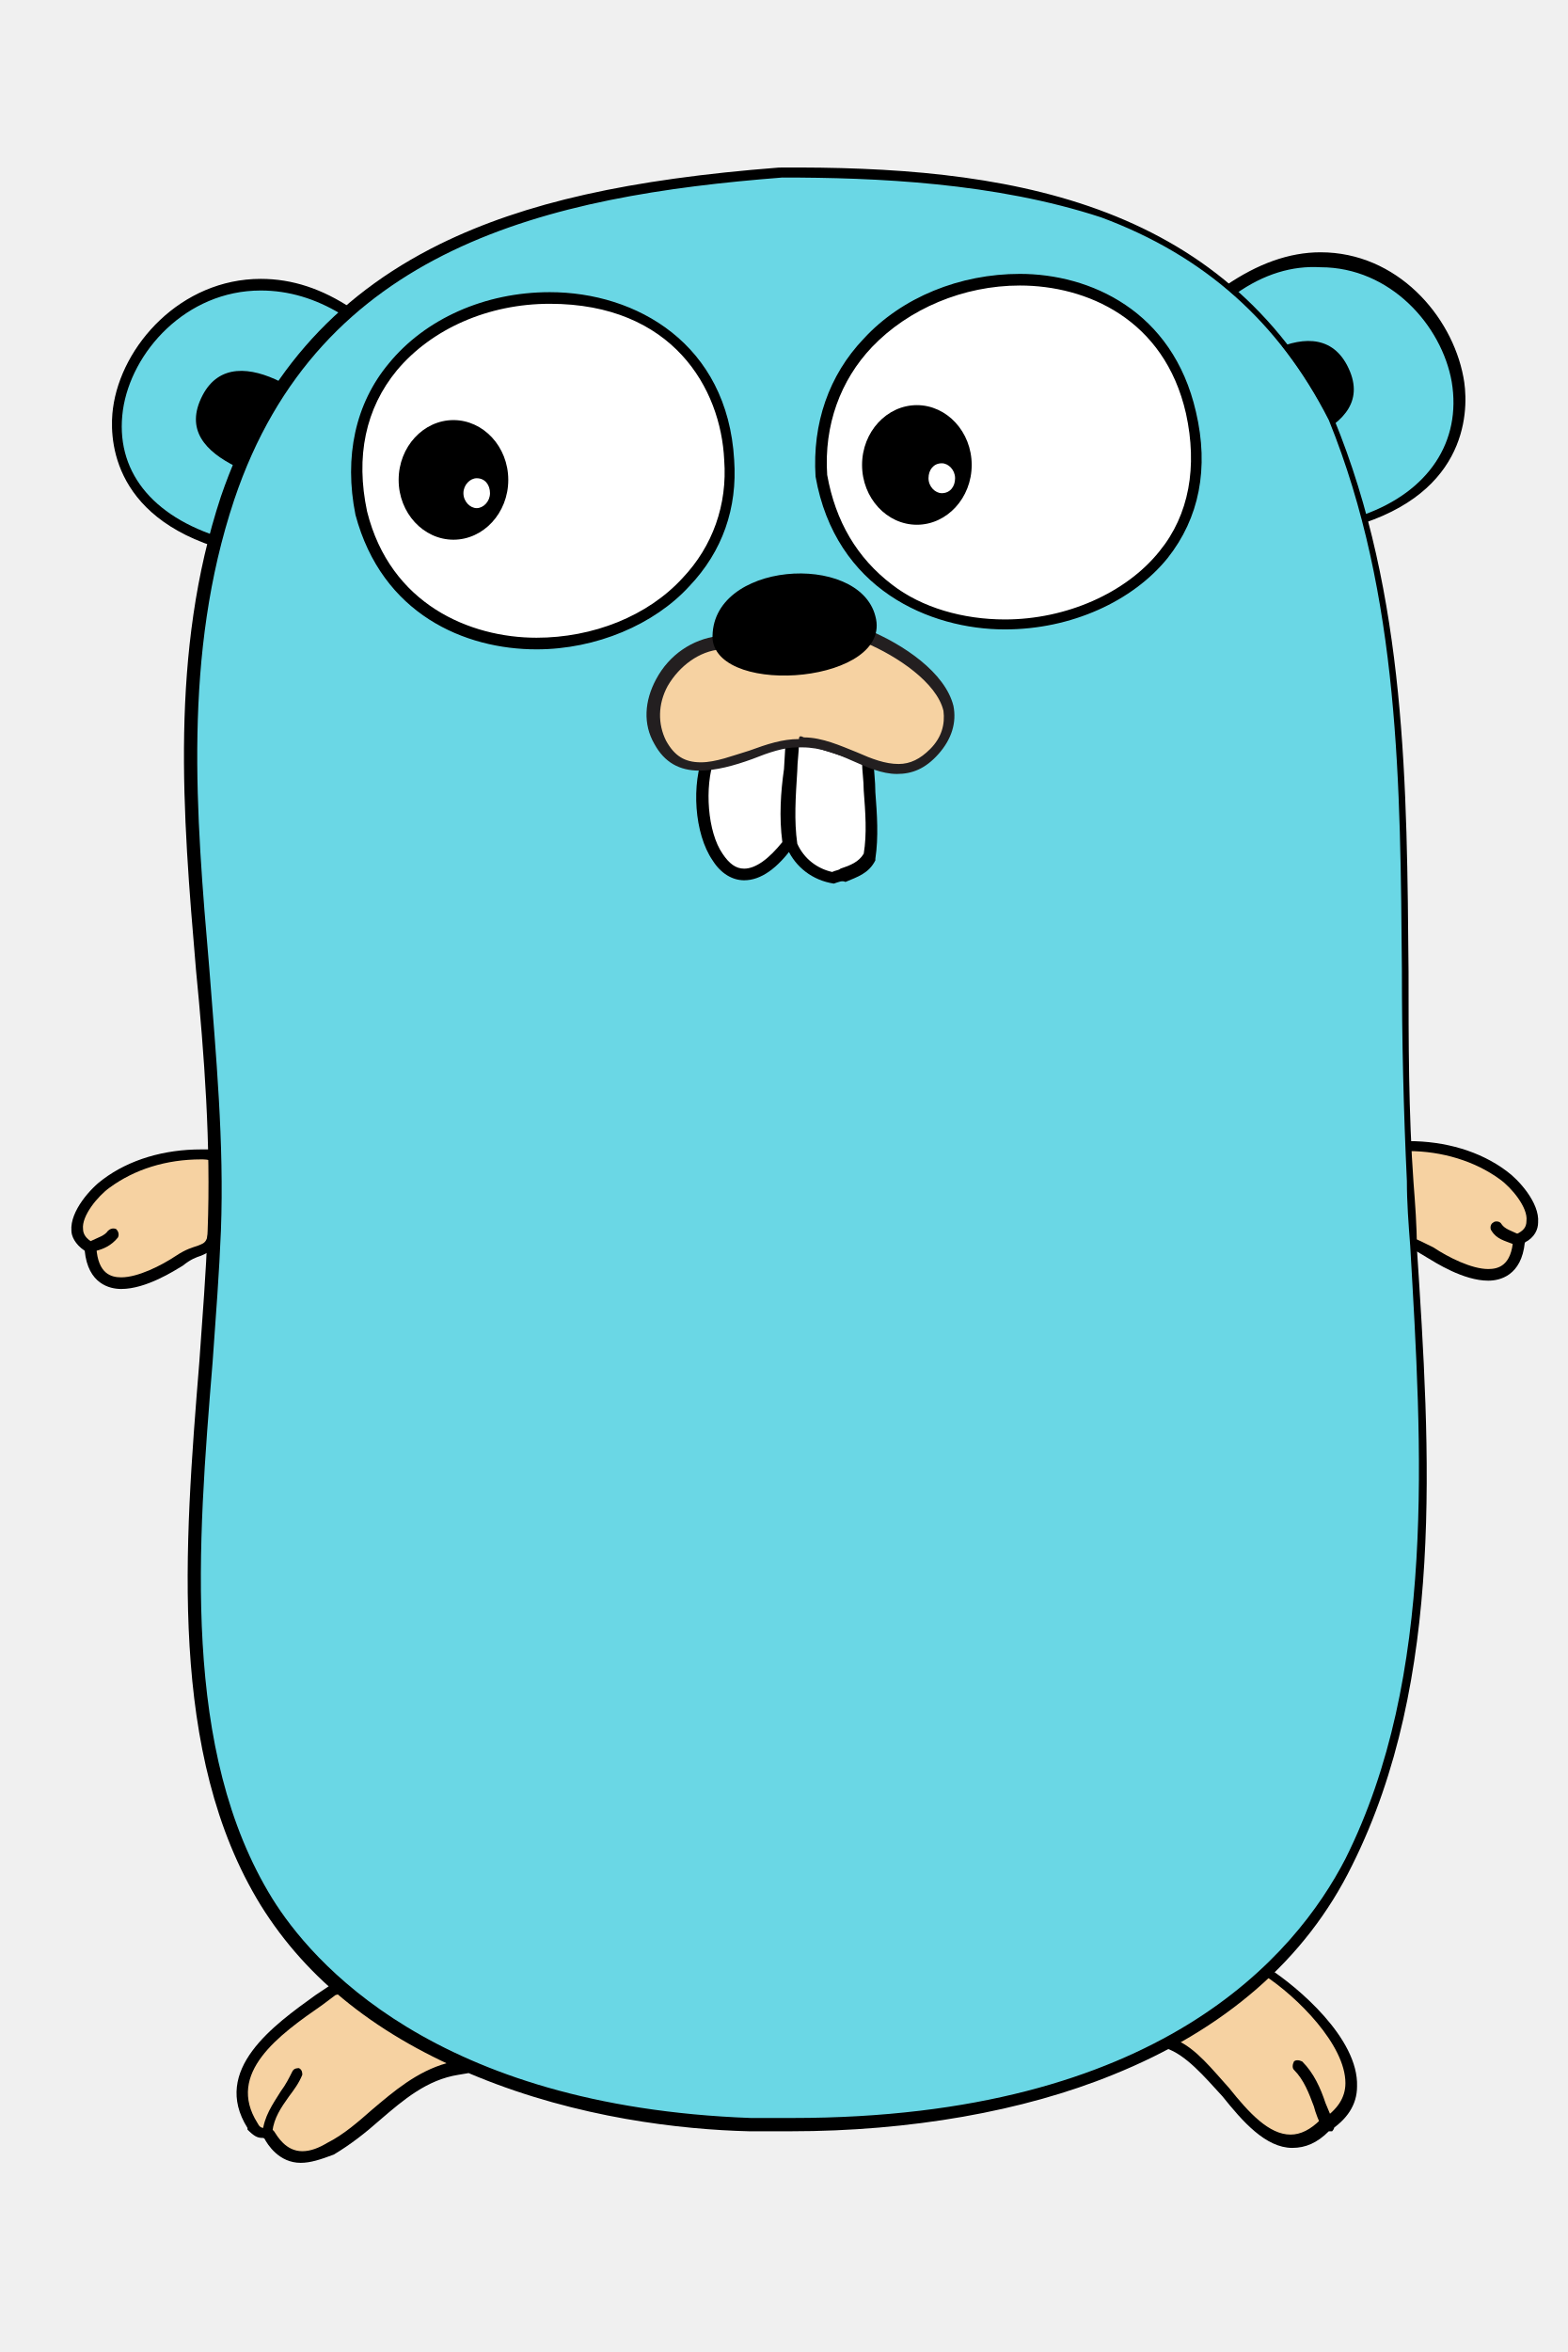
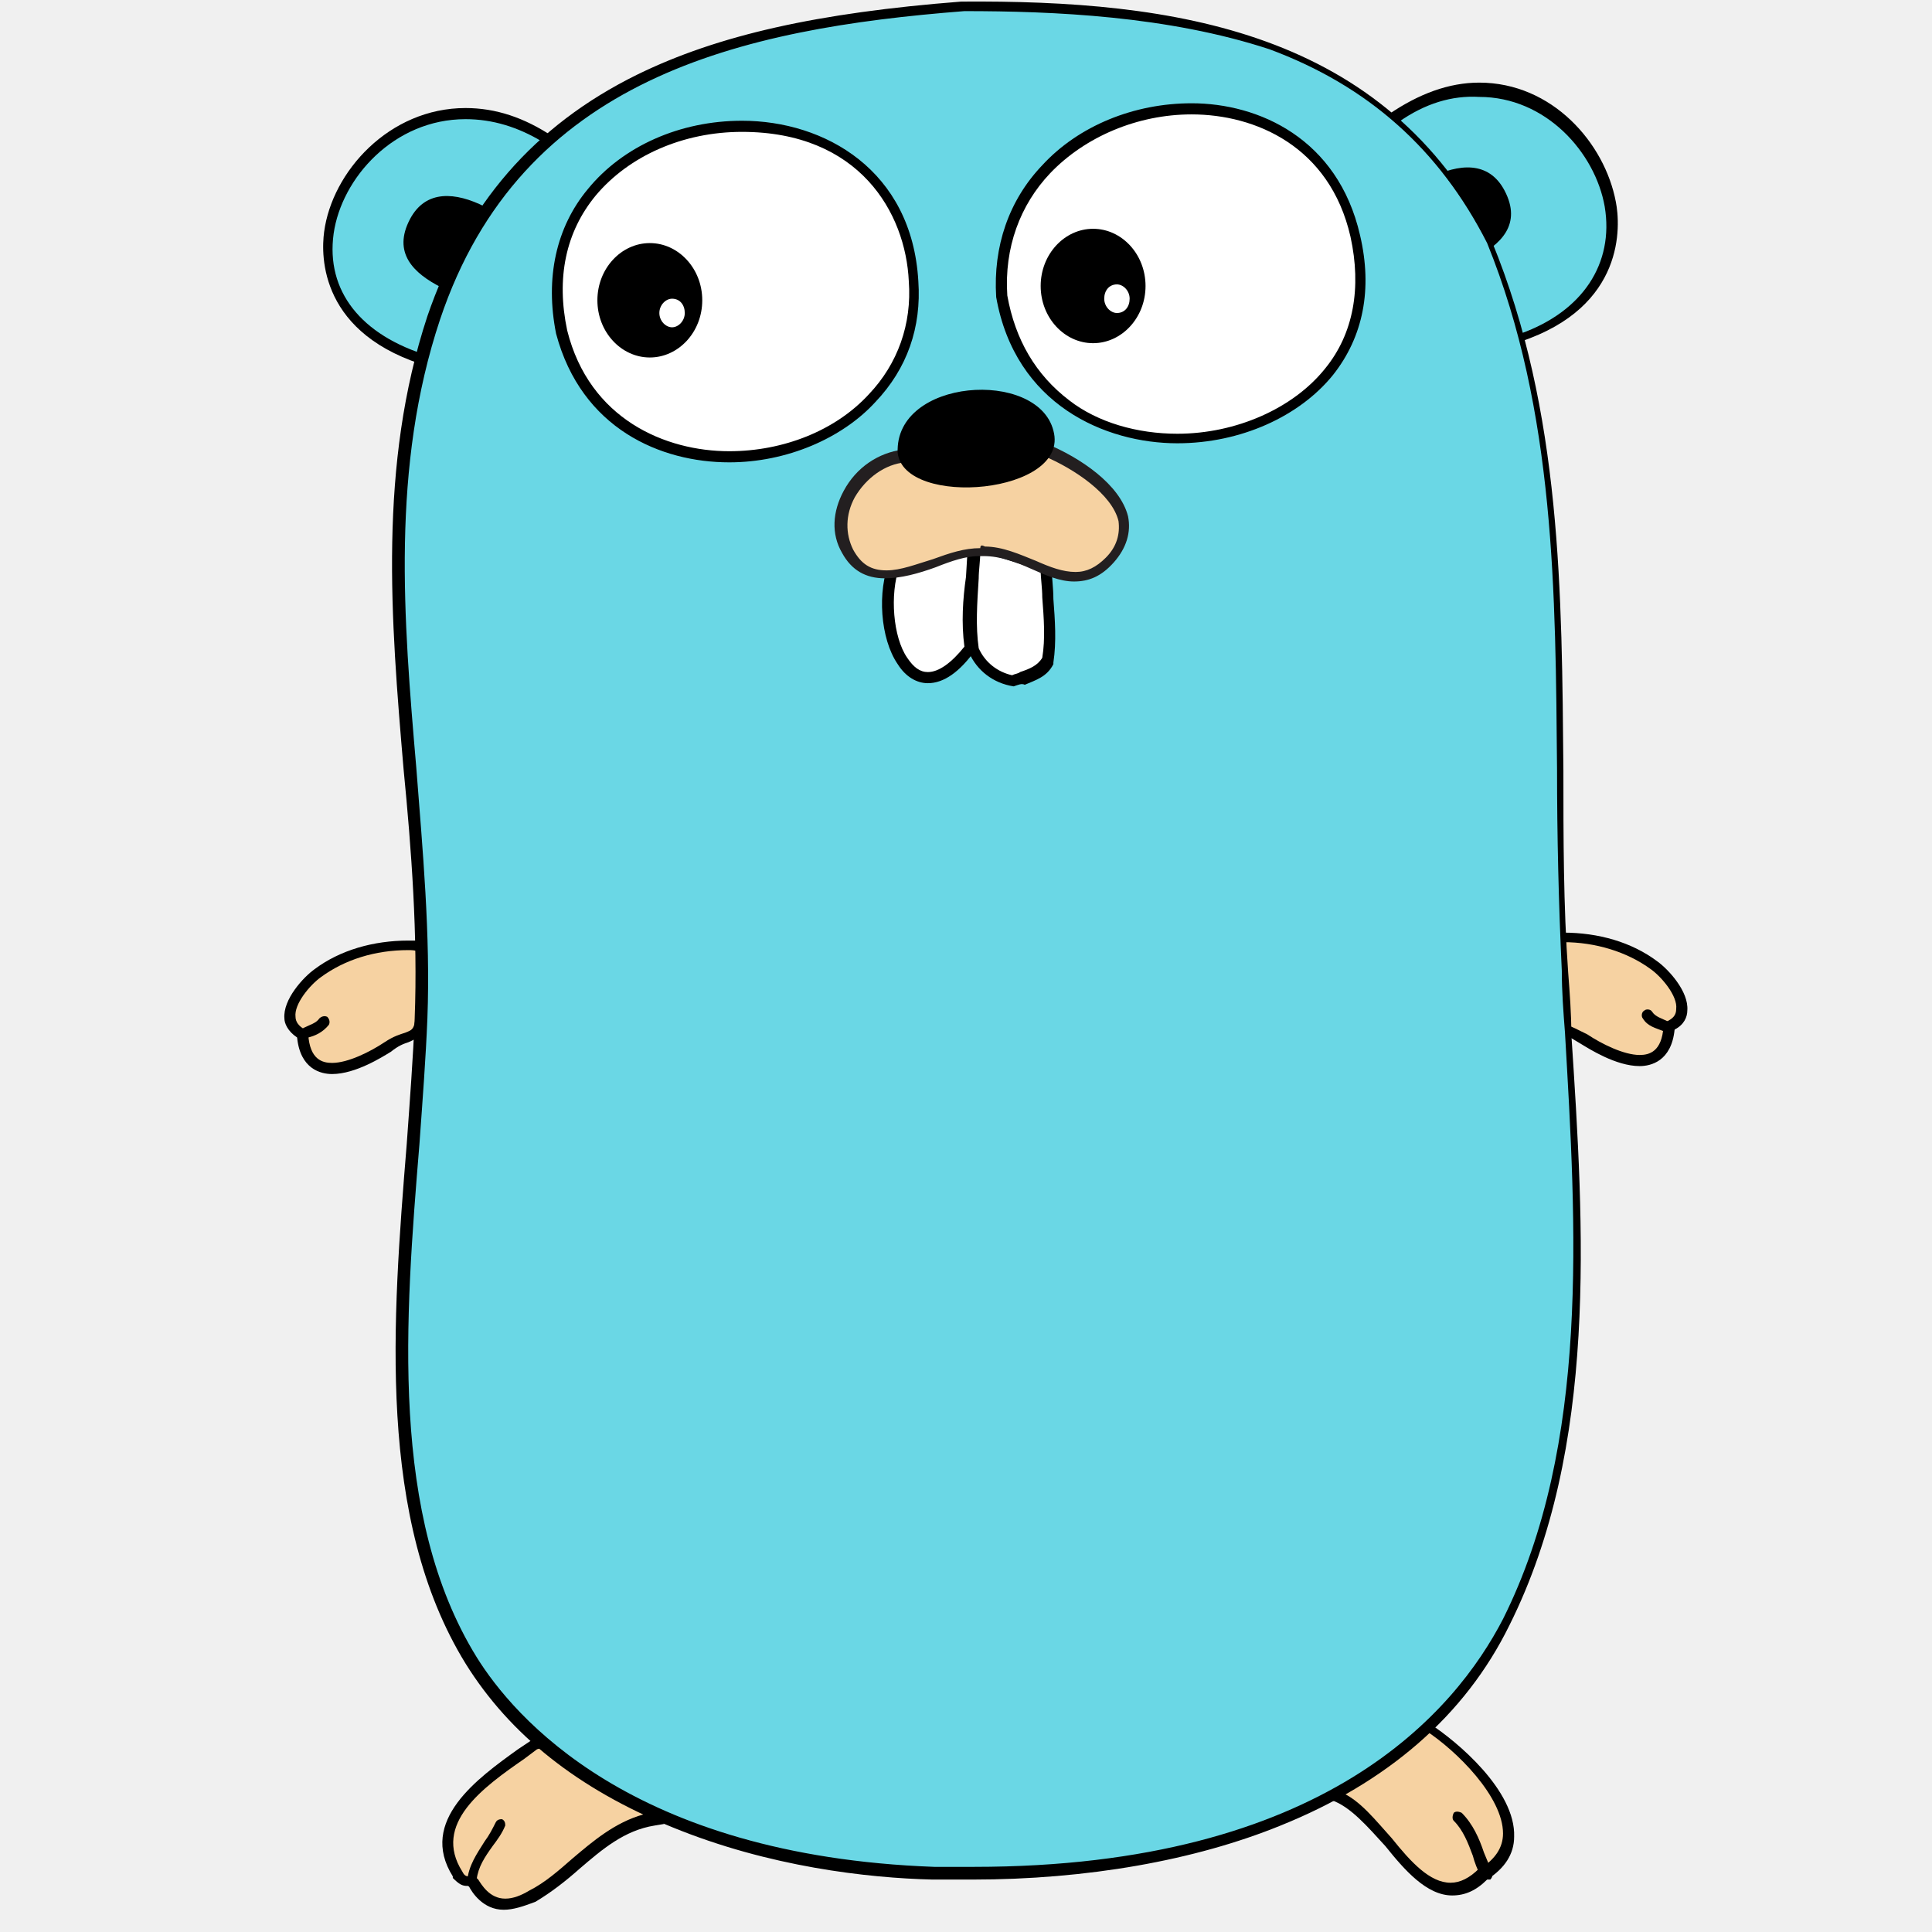
- <svg xmlns="http://www.w3.org/2000/svg" height="2500" viewBox="15.7 3.6 94.4 121.6" width="1667">
+ <svg xmlns="http://www.w3.org/2000/svg" width="100px" height="100px" viewBox="15.7 3.6 94.4 121.6">
  <path clip-rule="evenodd" d="m21.1 68.7c.2 3.5 3.7 1.9 5.3.8 1.5-1.1 2-.2 2.1-2.3.1-1.4.2-2.7.2-4.1-2.3-.2-4.8.3-6.7 1.7-.9.7-2.8 3-.9 3.9" fill="#f6d2a2" fill-rule="evenodd" />
  <path d="m23 71.2c-.7 0-2-.3-2.2-2.3-.6-.4-.8-.9-.8-1.2-.1-1.2 1.2-2.6 1.9-3.1 1.6-1.2 3.7-1.8 5.9-1.8h1.3v.3c.1 1.1 0 2.2-.1 3.2 0 .3 0 .6-.1.9-.1 1.5-.4 1.7-1.1 2-.3.1-.6.2-1.1.6-.5.3-2.2 1.4-3.7 1.4zm4.8-7.8c-2.1 0-4 .6-5.5 1.7-.7.5-1.7 1.7-1.6 2.5 0 .3.2.6.6.8l.2.1v.2c.1 1.6.9 1.8 1.5 1.8 1 0 2.4-.7 3.3-1.3.6-.4 1-.5 1.3-.6.5-.2.6-.2.7-1.4 0-.3 0-.6.1-.9.1-.9.1-1.9.1-2.8-.3-.1-.5-.1-.7-.1z" />
  <path clip-rule="evenodd" d="m21.1 68.7c.5-.2 1.1-.3 1.4-.8" fill="#c6b198" fill-rule="evenodd" />
  <path d="m21.1 69c-.1 0-.3-.1-.3-.2-.1-.2 0-.4.2-.4.1 0 .2-.1.2-.1.4-.2.8-.3 1-.6.1-.1.3-.2.5-.1.1.1.2.3.1.5-.4.5-.9.7-1.3.8l-.2.1z" />
  <path clip-rule="evenodd" d="m29.3 26.4c-13.6-3.8-3.5-21.1 7.4-14z" fill="#6ad7e5" fill-rule="evenodd" />
  <path d="m29.5 26.8-.3-.1c-7-2-6.9-7-6.7-8.5.5-3.8 4.1-7.8 8.9-7.8 1.9 0 3.7.6 5.5 1.8l.3.2zm1.9-15.7c-4.5 0-7.8 3.7-8.3 7.2-.5 3.6 1.7 6.4 6 7.7l7.1-13.5c-1.5-.9-3.1-1.4-4.8-1.4z" />
  <path clip-rule="evenodd" d="m89.6 11.1c10.7-7.5 20.5 9.5 8 13.8z" fill="#6ad7e5" fill-rule="evenodd" />
  <path d="m97.5 25.3-8.3-14.3.3-.2c1.9-1.3 3.8-2 5.7-2 4.6 0 7.9 3.8 8.6 7.5.3 1.5.6 6.6-6 8.8zm-7.4-14 7.7 13.3c3.9-1.4 5.9-4.4 5.3-8-.6-3.4-3.7-6.9-7.9-6.9-1.7-.1-3.4.4-5.1 1.6z" />
  <path clip-rule="evenodd" d="m92 112.3c2.7 1.7 7.7 6.8 3.6 9.3-3.9 3.6-6.1-4-9.6-5 1.5-2 3.4-3.9 6-4.3" fill="#f6d2a2" fill-rule="evenodd" />
  <path d="m93.5 122.9c-1.6 0-3-1.6-4.2-3.1-1.1-1.2-2.2-2.5-3.4-2.9l-.5-.1.3-.4c1.2-1.7 3.2-3.9 6.2-4.4h.1l.1.1c1.7 1.1 5.4 4.2 5.3 7.1 0 1.1-.6 2-1.7 2.7-.7.7-1.4 1-2.2 1zm-7-6.5c1.2.5 2.2 1.8 3.2 2.9 1.2 1.5 2.4 2.8 3.7 2.8.6 0 1.2-.3 1.8-.9h.1c.9-.6 1.4-1.3 1.4-2.2 0-2.3-2.9-5.2-4.9-6.5-1.8.5-3.6 1.7-5.3 3.9zm9.1 5.5c-.1 0-.2-.1-.3-.2-.2-.4-.4-.9-.5-1.3-.3-.8-.6-1.6-1.2-2.2-.1-.1-.1-.3 0-.5.1-.1.3-.1.5 0 .7.7 1.1 1.6 1.4 2.5l.5 1.2c.1.2 0 .4-.1.5z" />
  <path clip-rule="evenodd" d="m43.2 118.1c-3.2.5-5 3.4-7.7 4.9-2.5 1.5-3.5-.5-3.7-.9-.4-.2-.4.2-1-.4-2.3-3.7 2.4-6.4 4.9-8.2 3.5-.8 5.7 2.2 7.5 4.6" fill="#f6d2a2" fill-rule="evenodd" />
  <path d="m33.8 123.8c-1.3 0-2-1.1-2.2-1.5h-.1c-.3 0-.5-.1-.9-.5v-.1c-2.2-3.5 1.6-6.2 4.1-8l.9-.6h.2c.4-.1.7-.1 1.1-.1 3 0 4.9 2.6 6.5 4.7l.5.7-.6.1c-1.9.3-3.3 1.5-4.7 2.7-.9.8-1.8 1.5-2.8 2.1-.8.3-1.4.5-2 .5zm-2.2-2.1c.1 0 .2 0 .4.1h.1l.1.1c.2.3.7 1.2 1.7 1.2.5 0 1-.2 1.5-.5 1-.5 1.9-1.3 2.7-2 1.3-1.1 2.7-2.3 4.5-2.8-1.5-2-3.3-4.2-5.8-4.2-.3 0-.6 0-.9.1l-.8.6c-2.6 1.8-5.8 4.1-3.9 7.1.1.2.2.3.4.3zm.2.7c-.2 0-.4-.2-.3-.4.1-1 .6-1.7 1.1-2.5.3-.4.5-.8.7-1.2.1-.2.3-.2.4-.2.2.1.2.3.2.4-.2.5-.5.9-.8 1.3-.5.7-.9 1.3-1 2.1 0 .4-.1.5-.3.5z" />
  <path clip-rule="evenodd" d="m29.9 21.7c-1.8-.9-3.1-2.2-2-4.3 1-1.9 2.9-1.7 4.7-.8zm64.9-1.8c1.8-.9 3.1-2.2 2-4.3-1-1.9-2.9-1.7-4.7-.8z" fill-rule="evenodd" />
  <path clip-rule="evenodd" d="m107.1 68.2c-.2 3.5-3.7 1.9-5.3.8-1.5-1.1-2-.2-2.1-2.3-.1-1.4-.2-2.7-.2-4.1 2.3-.2 4.8.3 6.7 1.7 1 .8 2.8 3 .9 3.9" fill="#f6d2a2" fill-rule="evenodd" />
  <path d="m105.3 70.7c-1.5 0-3.2-1.1-3.7-1.4s-.8-.5-1.1-.6c-.8-.3-1-.5-1.1-2 0-.3 0-.6-.1-.9-.1-1-.2-2.1-.1-3.2v-.3h1.3c2.2 0 4.3.6 5.9 1.8.7.5 2 1.9 1.9 3.1 0 .4-.2.9-.8 1.2-.2 2-1.5 2.3-2.2 2.3zm-5.5-7.7c0 .9 0 1.9.1 2.8 0 .3 0 .6.1.9.1 1.2.2 1.2.7 1.4.3.1.7.3 1.3.6.9.6 2.3 1.3 3.3 1.3.6 0 1.4-.2 1.5-1.8v-.2l.2-.1c.4-.2.6-.4.6-.8.1-.8-.9-2-1.6-2.5-1.5-1.1-3.5-1.7-5.5-1.7-.2.1-.4.1-.7.1z" />
  <path clip-rule="evenodd" d="m107.1 68.2c-.5-.2-1.1-.3-1.4-.8" fill="#c6b198" fill-rule="evenodd" />
  <path d="m107.1 68.6h-.1l-.2-.1c-.5-.2-1-.3-1.3-.8-.1-.1-.1-.4.1-.5.1-.1.4-.1.5.1.2.3.6.4 1 .6.1 0 .2.1.2.1.2.1.3.3.2.4s-.3.2-.4.2z" />
  <path clip-rule="evenodd" d="m62.8 4c13.6 0 26.3 1.9 33 15 6 14.6 3.8 30.4 4.8 45.9.8 13.3 2.5 28.6-3.6 40.9-6.5 12.9-22.7 16.2-36 15.7-10.5-.4-23.1-3.8-29.1-13.4-6.9-11.2-3.7-27.9-3.2-40.4.6-14.8-4-29.7.9-44.1 4.9-15.1 18.5-18.5 33.2-19.6" fill="#6ad7e5" fill-rule="evenodd" />
  <path d="m63.3 121.9h-2.5c-4.1-.1-10.3-.8-16.4-3.3-5.9-2.4-10.2-5.8-13-10.3-5.6-9.1-4.6-21.6-3.7-32.7.2-2.8.4-5.4.5-7.9.2-5.2-.2-10.6-.7-15.7-.8-9.4-1.6-19.1 1.5-28.5 2.4-7 6.7-12 13.2-15.2 5.1-2.5 11.4-3.9 20.4-4.6 13.4-.1 26.7 1.8 33.4 15.1 4.4 10.7 4.4 22.2 4.5 33.3 0 4.2 0 8.5.3 12.7.1 1.3.2 2.6.2 3.9.8 12.2 1.7 26-3.9 37.2-2.8 5.7-7.7 9.9-14.4 12.6-5.4 2.2-12.2 3.4-19.4 3.4zm-.5-117.6c-14.1 1.1-27.9 4.2-33 19.4-3.1 9.3-2.3 18.9-1.5 28.2.4 5.2.9 10.5.7 15.8-.1 2.5-.3 5.1-.5 7.9-.9 11-1.9 23.4 3.6 32.3 2.3 3.7 9.7 12.5 28.8 13.2h2.5c22.1 0 30.3-9.8 33.3-15.6 5.5-11 4.6-24.8 3.9-36.9-.1-1.3-.2-2.6-.2-3.9-.2-4.2-.3-8.5-.3-12.7-.1-11-.1-22.5-4.4-33.1-3-5.9-7.5-9.9-13.7-12.2-6.4-2.1-13.6-2.4-19.2-2.4z" />
  <path clip-rule="evenodd" d="m65.2 22.2c2.4 14.2 25.6 10.4 22.3-3.9-3-12.8-23.1-9.2-22.3 3.9" fill="#fff" fill-rule="evenodd" />
  <path d="m76.2 31.5c-4.5 0-10.2-2.4-11.4-9.2-.2-3.2.8-6.1 2.9-8.3 2.3-2.5 5.8-3.9 9.4-3.9 4.2 0 9.2 2.2 10.6 8.3.8 3.4.2 6.4-1.7 8.8-2.1 2.6-5.8 4.3-9.8 4.3zm-10.7-9.3c.5 2.8 1.8 5 3.9 6.6 1.8 1.4 4.3 2.1 6.8 2.1 3.7 0 7.3-1.6 9.3-4.1 1.8-2.2 2.3-5.1 1.6-8.3-1.3-5.7-6-7.7-10-7.7-3.4 0-6.7 1.4-8.9 3.7-1.9 2-2.9 4.7-2.7 7.7z" />
  <path clip-rule="evenodd" d="m37.5 24.5c3.2 12.3 22.9 9.2 22.2-3.2-.9-14.8-25.3-12-22.2 3.2" fill="#fff" fill-rule="evenodd" />
  <path d="m48 32.7c-4.3 0-9.3-2.1-10.9-8.1-.7-3.5 0-6.7 2-9.1 2.2-2.7 5.8-4.3 9.7-4.3 5.2 0 10.7 3.1 11.1 10.1.2 2.9-.7 5.5-2.7 7.6-2.1 2.3-5.6 3.8-9.2 3.8zm.8-20.8c-3.7 0-7.1 1.5-9.2 4-1.9 2.3-2.5 5.2-1.8 8.5 1.4 5.6 6.2 7.6 10.2 7.6 3.4 0 6.7-1.3 8.8-3.6 1.8-1.9 2.7-4.4 2.5-7.1-.2-4.3-3.1-9.4-10.5-9.4z" />
  <path clip-rule="evenodd" d="m68 39.2c0 1.8.4 3.9.1 5.9-.5.9-1.4 1-2.2 1.3-1.1-.2-2-.9-2.5-1.9-.3-2.2.1-4.4.2-6.6z" fill="#fff" fill-rule="evenodd" />
  <path d="m65.9 46.8c-1.3-.2-2.3-1-2.8-2.1-.2-1.6-.1-3.1 0-4.6.1-.7.1-1.4.1-2.1v-.4l5.1 1.6v.2c0 .6.1 1.2.1 1.9.1 1.3.2 2.7 0 4v.1c-.4.8-1.1 1-1.8 1.3-.2-.1-.4 0-.7.1zm-2.2-2.4c.4.9 1.2 1.5 2.1 1.7.2-.1.4-.1.5-.2.6-.2 1.1-.4 1.4-.9.2-1.2.1-2.5 0-3.8 0-.6-.1-1.2-.1-1.7l-3.8-1.2c0 .6-.1 1.2-.1 1.7-.1 1.6-.2 3 0 4.4z" />
  <g clip-rule="evenodd" fill-rule="evenodd">
    <path d="m46.3 22.5c0 2-1.5 3.6-3.3 3.6s-3.3-1.6-3.3-3.6 1.5-3.6 3.3-3.6 3.3 1.6 3.3 3.6" />
    <path d="m45.2 23.3c0 .5-.4.9-.8.9s-.8-.4-.8-.9.4-.9.8-.9c.5 0 .8.4.8.9" fill="#fff" />
    <path d="m74.2 21.6c0 2-1.5 3.6-3.3 3.6s-3.3-1.6-3.3-3.6 1.5-3.6 3.3-3.6 3.3 1.6 3.3 3.6" />
    <path d="m73.2 22.4c0 .5-.3.9-.8.9-.4 0-.8-.4-.8-.9s.3-.9.8-.9c.4 0 .8.4.8.9m-14.8 16.6c-1.5 3.5.8 10.6 4.8 5.4-.3-2.2.1-4.4.2-6.6z" fill="#fff" />
  </g>
  <path d="m60.5 46.6c-.7 0-1.4-.4-1.9-1.2-1.1-1.6-1.3-4.6-.5-6.5l.1-.2 5.5-1.4v.4l-.1 2.2c-.1 1.5-.2 2.9 0 4.4v.1l-.1.1c-1 1.4-2 2.1-3 2.1zm-1.8-7.3c-.6 1.7-.4 4.4.5 5.7.4.6.8.9 1.3.9.7 0 1.5-.6 2.3-1.6-.2-1.5-.1-3 .1-4.4l.1-1.7z" />
  <path clip-rule="evenodd" d="m58.9 32.2c-2.7.2-4.9 3.5-3.5 6 1.9 3.4 6-.3 8.6 0 3 .1 5.4 3.2 7.8.6 2.7-2.9-1.2-5.7-4.1-7z" fill="#f6d2a2" fill-rule="evenodd" />
  <path d="m69.7 40.2c-.9 0-1.8-.4-2.7-.8s-1.9-.8-3-.8h-.3c-.8 0-1.7.3-2.7.7-1.1.4-2.2.7-3.2.7-1.2 0-2.1-.5-2.7-1.6-.7-1.2-.6-2.6.1-3.9.8-1.5 2.2-2.4 3.7-2.6l8.9-.4h.1c2.2.9 4.7 2.6 5.2 4.6.2 1-.1 2-.9 2.9s-1.6 1.2-2.5 1.2zm-5.6-2.2c1.1 0 2.2.5 3.2.9.9.4 1.7.7 2.5.7.7 0 1.3-.3 1.9-.9.7-.7.9-1.5.8-2.3-.4-1.7-2.8-3.3-4.7-4.1l-8.7.4c-1.3.1-2.5 1-3.2 2.2-.6 1.1-.6 2.3-.1 3.3.5.9 1.1 1.3 2.1 1.3.9 0 1.9-.4 2.9-.7 1.1-.4 2-.7 3-.7 0-.2.1-.2.3-.1z" fill="#231f20" />
  <path clip-rule="evenodd" d="m58.6 32.1c-.2-4.7 8.8-5.3 9.8-1.4 1.1 4-9.4 4.9-9.8 1.4" fill-rule="evenodd" />
</svg>
